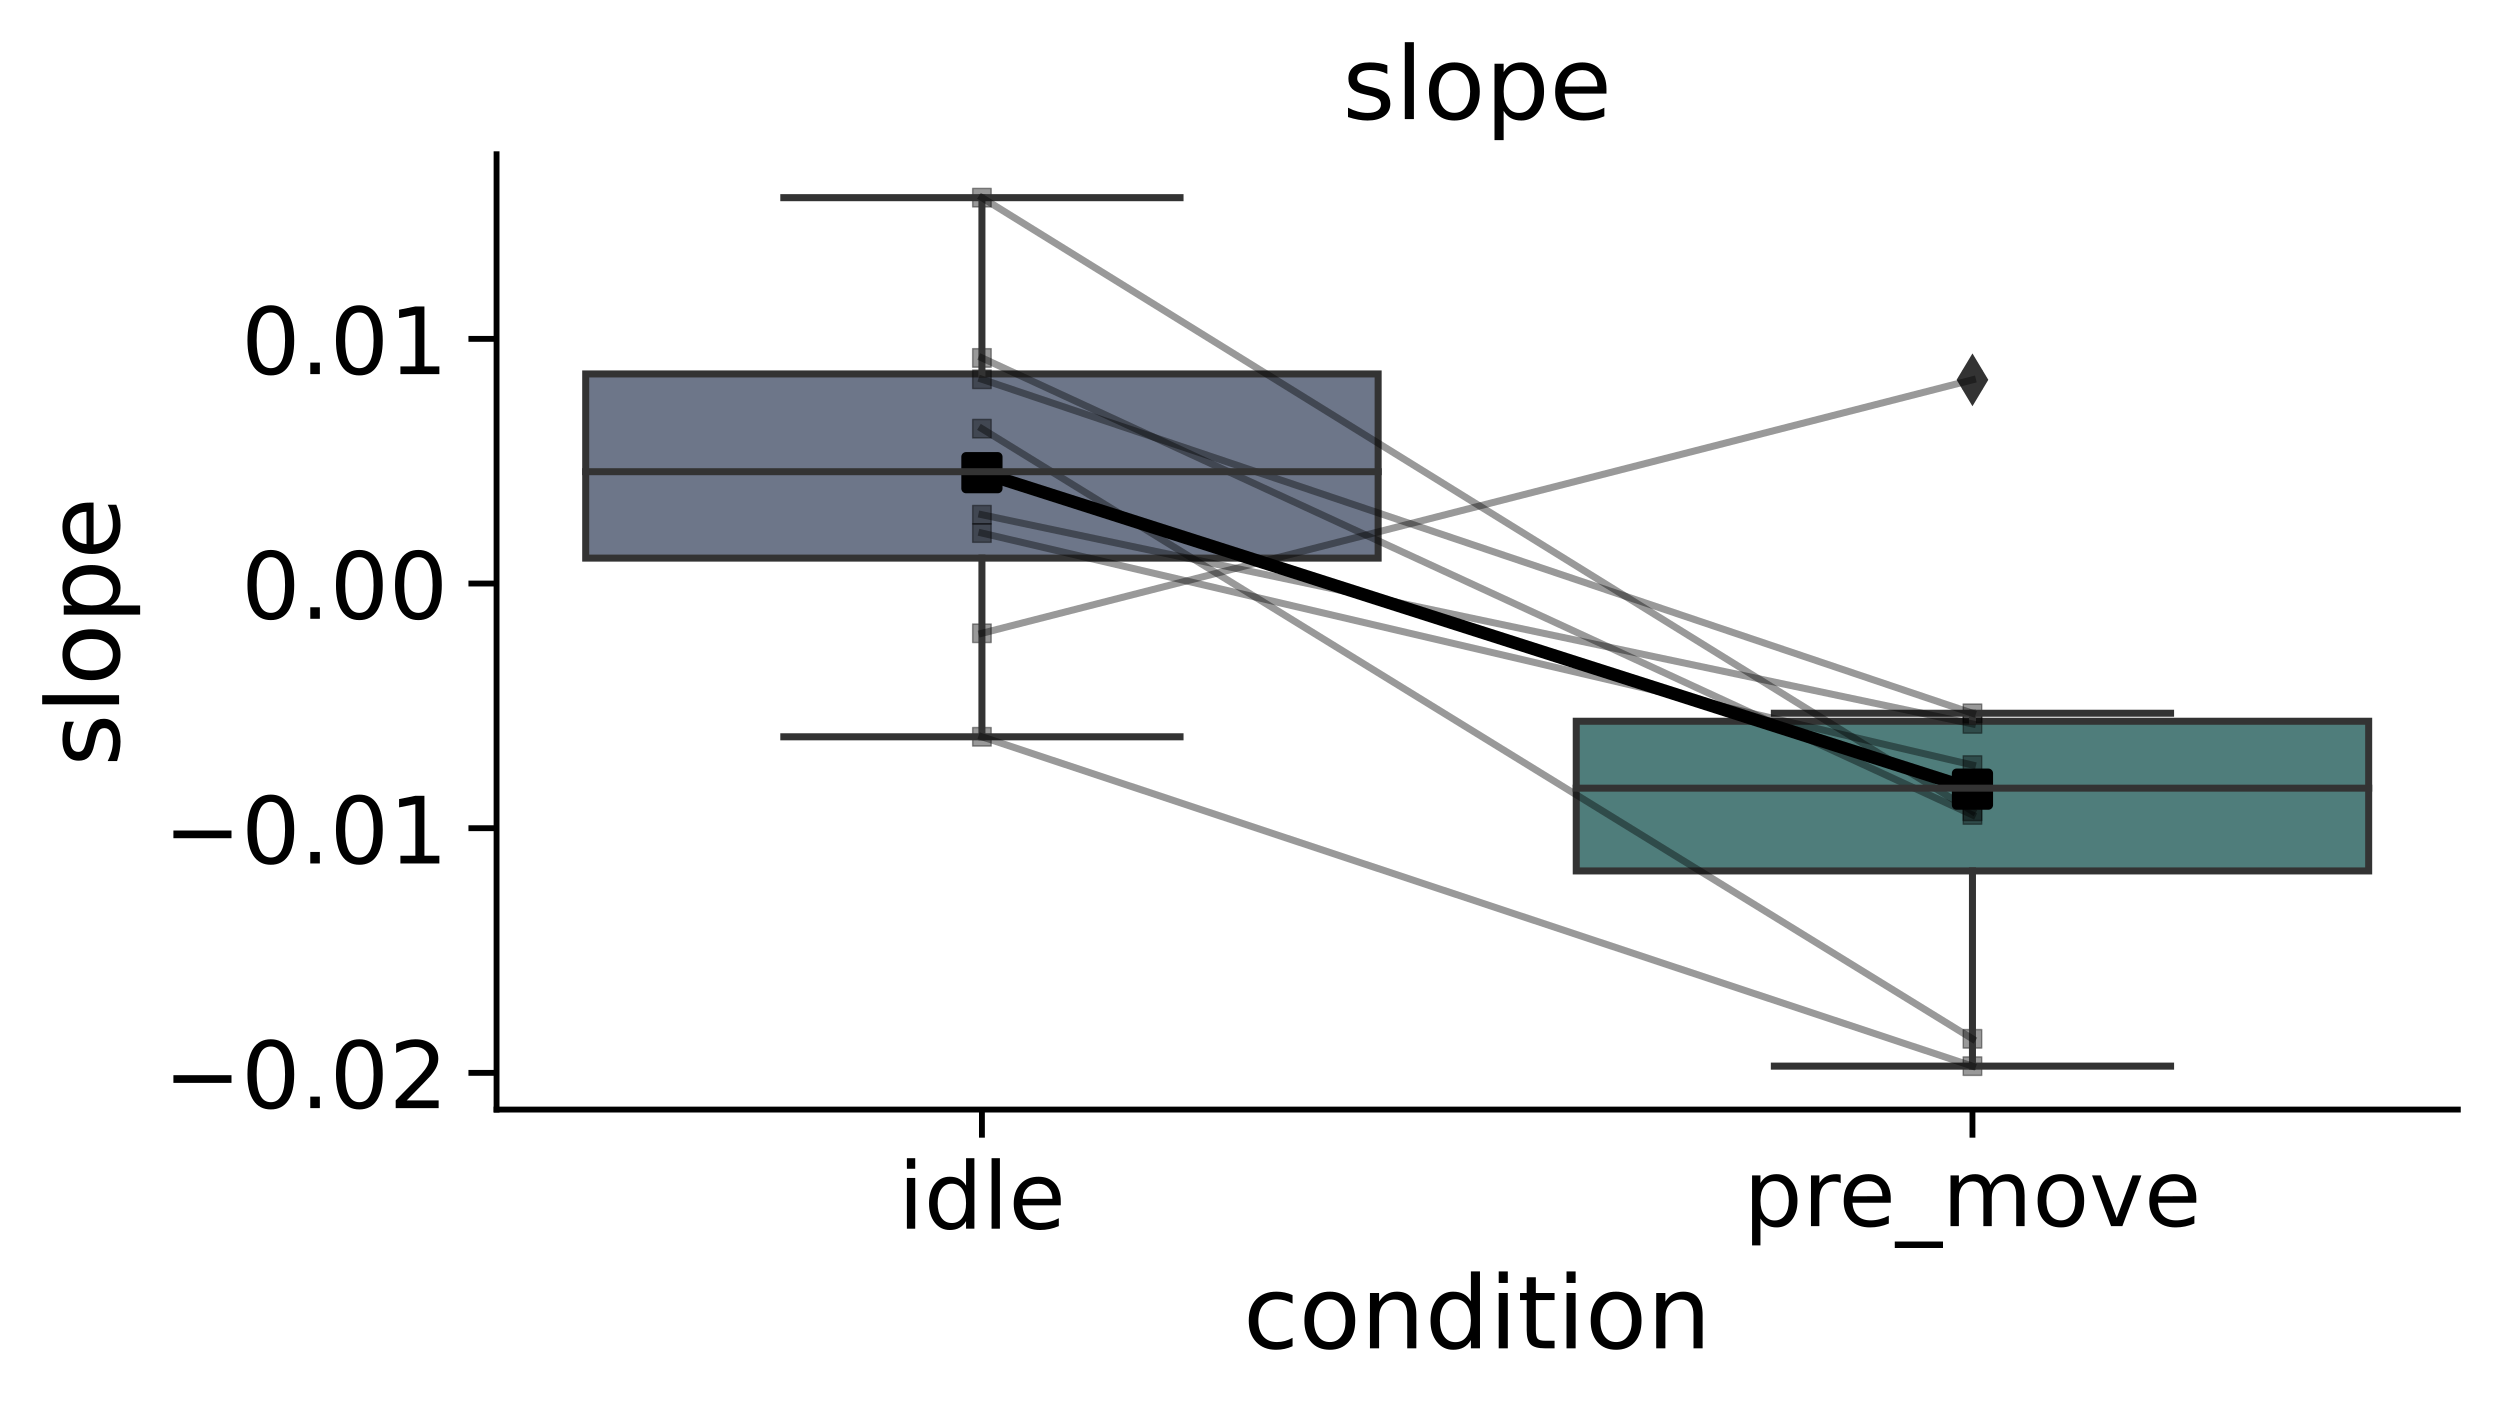
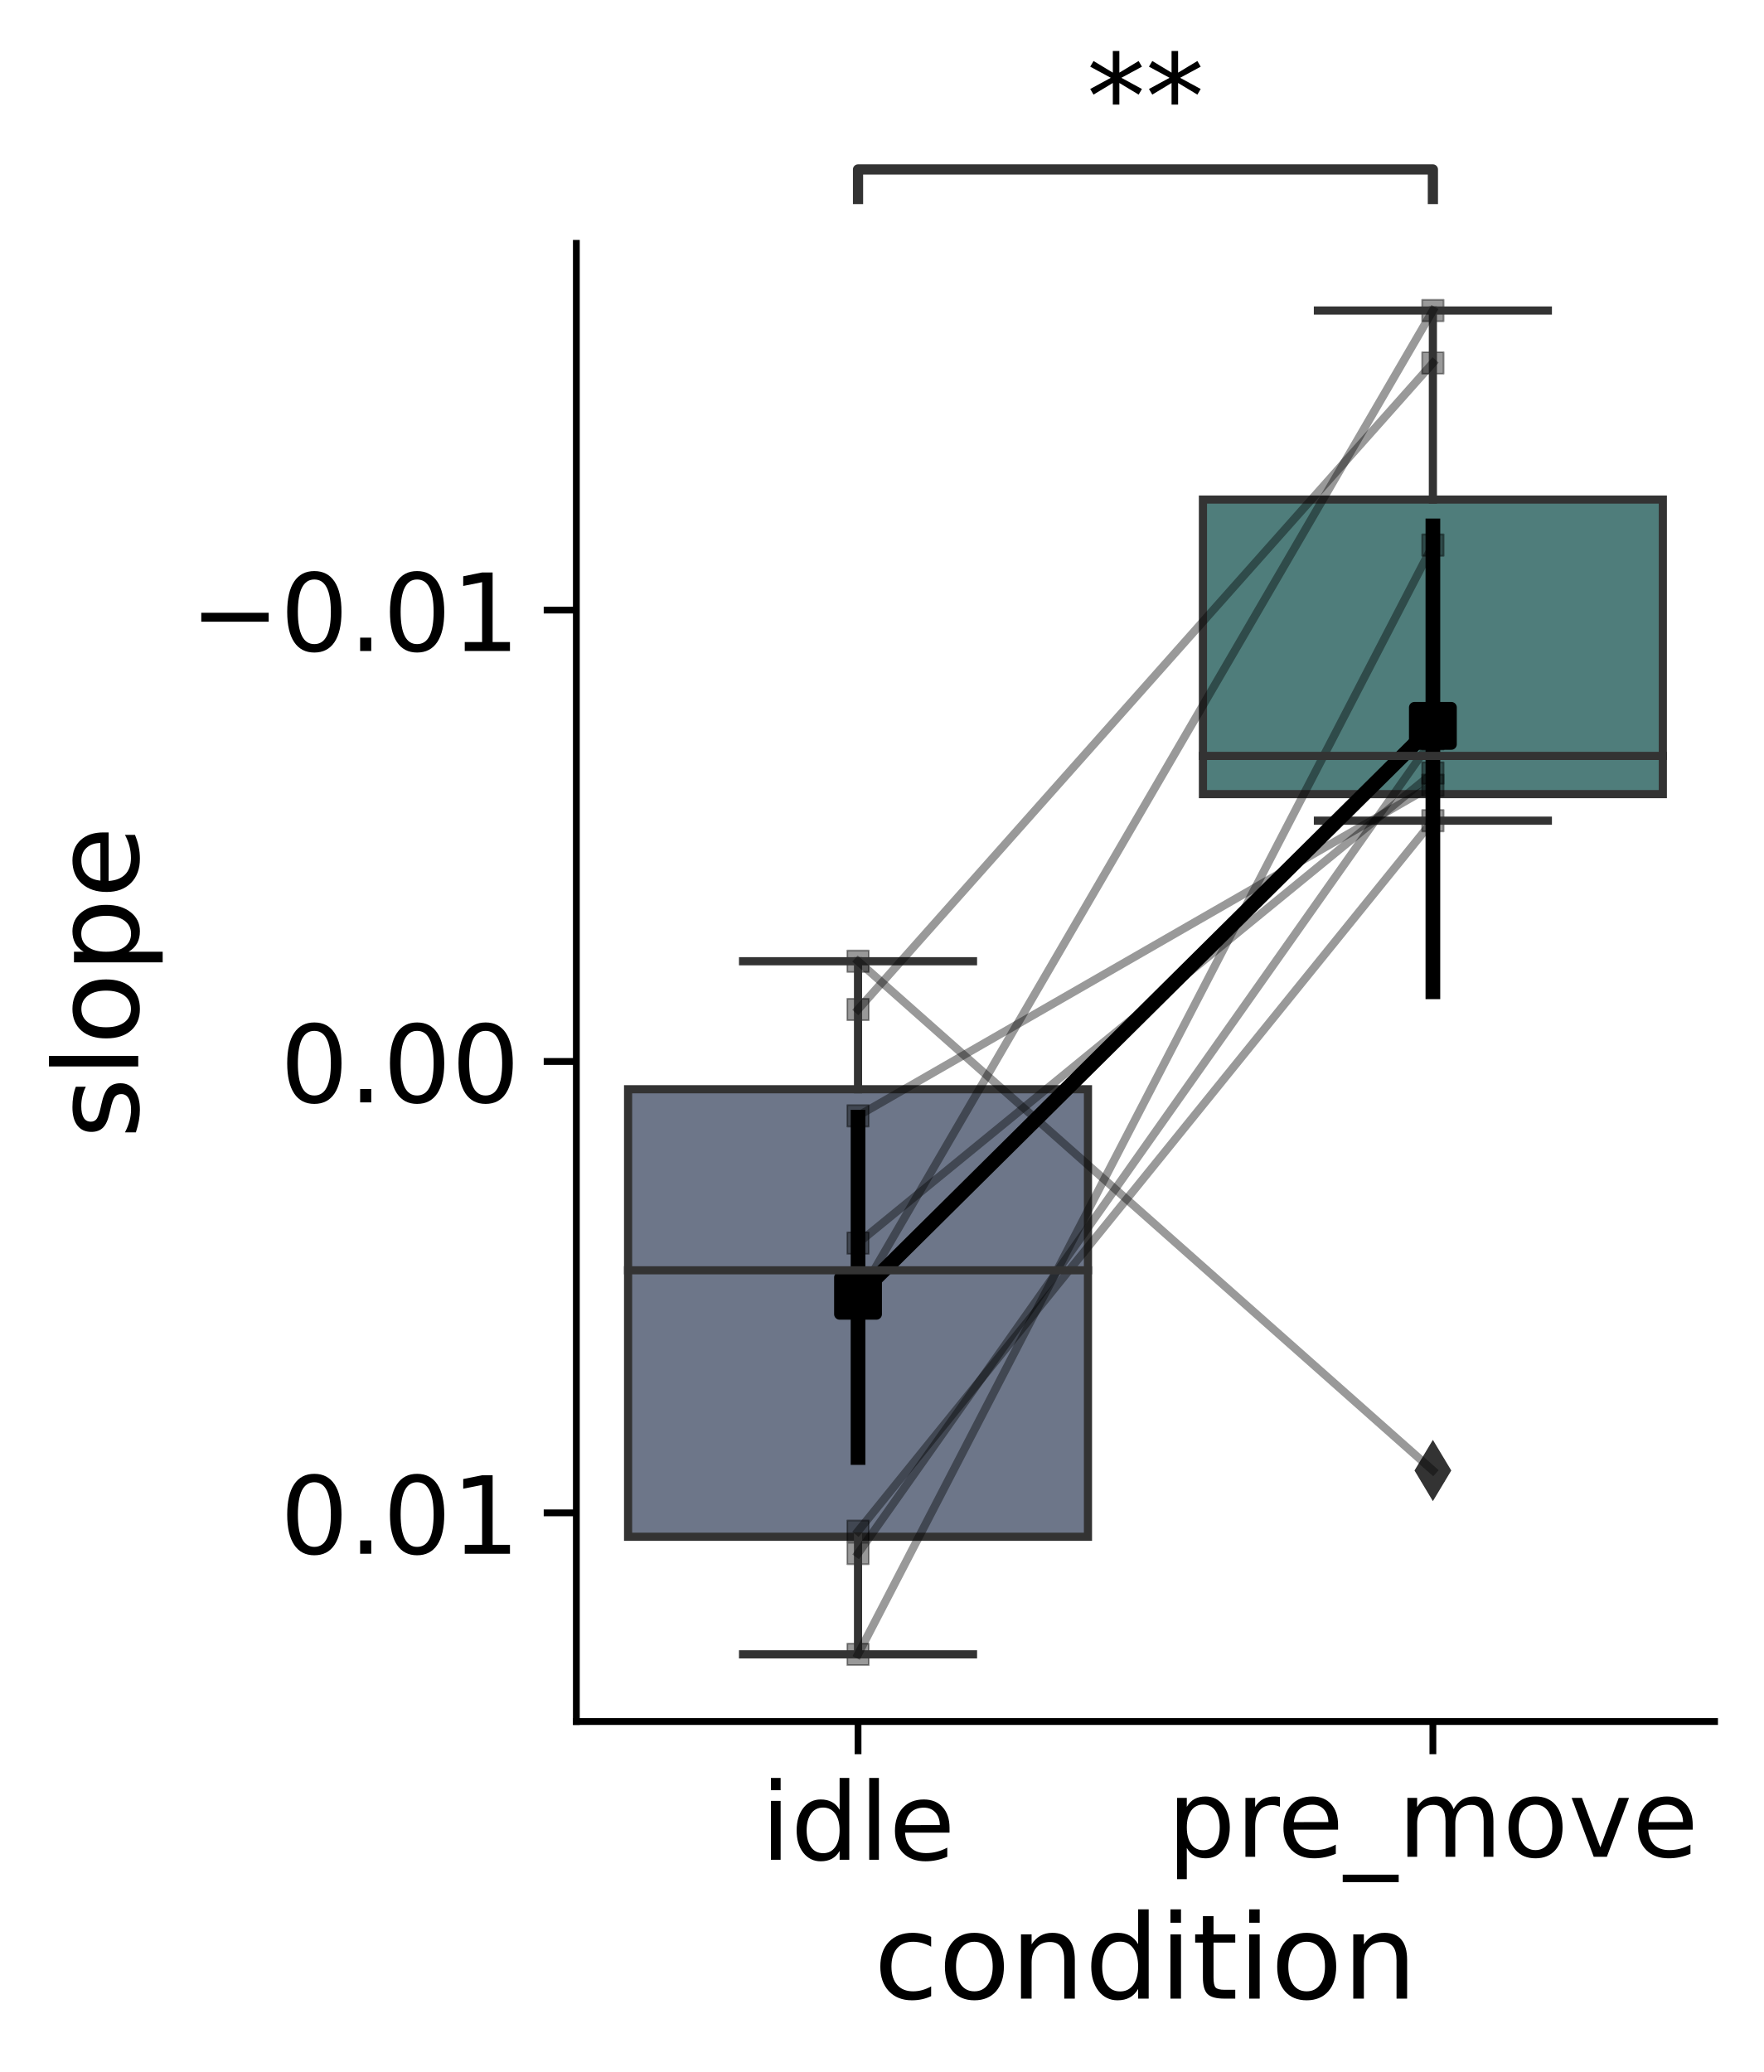
- <svg xmlns="http://www.w3.org/2000/svg" xmlns:xlink="http://www.w3.org/1999/xlink" width="426.766pt" height="240.964pt" viewBox="0 0 426.766 240.964" version="1.1">
+ <svg xmlns="http://www.w3.org/2000/svg" xmlns:xlink="http://www.w3.org/1999/xlink" width="259.366pt" height="304.79pt" viewBox="0 0 259.366 304.79" version="1.1">
  <defs>
    <style type="text/css">*{stroke-linejoin: round; stroke-linecap: butt}</style>
  </defs>
  <g id="figure_1">
    <g id="patch_1">
-       <path d="M -0 240.964  L 426.766 240.964  L 426.766 0  L -0 0  L -0 240.964  z " style="fill: none" />
+       <path d="M 0 304.79  L 259.366 304.79  L 259.366 0  L 0 0  L 0 304.79  z " style="fill: none" />
    </g>
    <g id="axes_1">
      <g id="patch_2">
-         <path d="M 84.766 189.41  L 419.566 189.41  L 419.566 26.33  L 84.766 26.33  L 84.766 189.41  z " style="fill: none" />
+         <path d="M 84.766 253.236  L 252.166 253.236  L 252.166 35.796  L 84.766 35.796  L 84.766 253.236  z " style="fill: none" />
      </g>
      <g id="patch_3">
-         <path d="M 99.984 95.273  L 235.257 95.273  L 235.257 63.835  L 99.984 63.835  L 99.984 95.273  z " clip-path="url(#p39ee78aae9)" style="fill: #5d687d; fill-opacity: 0.9; stroke: #333333; stroke-width: 1.2; stroke-linejoin: miter" />
+         <path d="M 92.375 160.229  L 160.011 160.229  L 160.011 226.057  L 92.375 226.057  L 92.375 160.229  z " clip-path="url(#pcffdb30ee8)" style="fill: #5d687d; fill-opacity: 0.9; stroke: #333333; stroke-width: 1.2; stroke-linejoin: miter" />
      </g>
      <g id="patch_4">
-         <path d="M 269.075 148.674  L 404.348 148.674  L 404.348 123.122  L 269.075 123.122  L 269.075 148.674  z " clip-path="url(#p39ee78aae9)" style="fill: #3c6f6d; fill-opacity: 0.9; stroke: #333333; stroke-width: 1.2; stroke-linejoin: miter" />
+         <path d="M 176.921 73.486  L 244.557 73.486  L 244.557 116.816  L 176.921 116.816  L 176.921 73.486  z " clip-path="url(#pcffdb30ee8)" style="fill: #3c6f6d; fill-opacity: 0.9; stroke: #333333; stroke-width: 1.2; stroke-linejoin: miter" />
      </g>
      <g id="PathCollection_1">
-         <path d="M 164.913 83.396  L 170.328 83.396  L 170.328 77.982  L 164.913 77.982  z " clip-path="url(#p39ee78aae9)" style="stroke: #000000; stroke-width: 1.62" />
-         <path d="M 334.004 137.422  L 339.419 137.422  L 339.419 132.007  L 334.004 132.007  z " clip-path="url(#p39ee78aae9)" style="stroke: #000000; stroke-width: 1.62" />
-       </g>
+         <path d="M 123.486 193.314  L 128.9 193.314  L 128.9 187.9  L 123.486 187.9  z " clip-path="url(#pcffdb30ee8)" style="stroke: #000000; stroke-width: 1.62" />
+         <path d="M 208.032 109.481  L 213.446 109.481  L 213.446 104.066  L 208.032 104.066  z " clip-path="url(#pcffdb30ee8)" style="stroke: #000000; stroke-width: 1.62" />
+       </g>
+       <g id="PolyCollection_1" />
+       <g id="PolyCollection_2" />
+       <g id="PolyCollection_3" />
+       <g id="PolyCollection_4" />
+       <g id="PolyCollection_5" />
+       <g id="PolyCollection_6" />
+       <g id="PolyCollection_7" />
+       <g id="PolyCollection_8" />
      <g id="PathCollection_2">
        <defs>
-           <path id="mfa90e82b73" d="M -1.581 1.581  L 1.581 1.581  L 1.581 -1.581  L -1.581 -1.581  z " style="stroke: #000000; stroke-opacity: 0.4; stroke-width: 0.253" />
+           <path id="m7984515656" d="M -1.581 1.581  L 1.581 1.581  L 1.581 -1.581  L -1.581 -1.581  z " style="stroke: #000000; stroke-opacity: 0.4; stroke-width: 0.253" />
        </defs>
-         <g clip-path="url(#p39ee78aae9)">
-           <use xlink:href="#mfa90e82b73" x="167.621" y="64.747" style="fill-opacity: 0.4; stroke: #000000; stroke-opacity: 0.4; stroke-width: 0.253" />
-           <use xlink:href="#mfa90e82b73" x="336.711" y="121.756" style="fill-opacity: 0.4; stroke: #000000; stroke-opacity: 0.4; stroke-width: 0.253" />
-           <use xlink:href="#mfa90e82b73" x="167.621" y="108.103" style="fill-opacity: 0.4; stroke: #000000; stroke-opacity: 0.4; stroke-width: 0.253" />
-           <use xlink:href="#mfa90e82b73" x="336.711" y="64.838" style="fill-opacity: 0.4; stroke: #000000; stroke-opacity: 0.4; stroke-width: 0.253" />
-           <use xlink:href="#mfa90e82b73" x="167.621" y="87.864" style="fill-opacity: 0.4; stroke: #000000; stroke-opacity: 0.4; stroke-width: 0.253" />
-           <use xlink:href="#mfa90e82b73" x="336.711" y="123.577" style="fill-opacity: 0.4; stroke: #000000; stroke-opacity: 0.4; stroke-width: 0.253" />
-           <use xlink:href="#mfa90e82b73" x="167.621" y="125.778" style="fill-opacity: 0.4; stroke: #000000; stroke-opacity: 0.4; stroke-width: 0.253" />
-           <use xlink:href="#mfa90e82b73" x="336.711" y="181.997" style="fill-opacity: 0.4; stroke: #000000; stroke-opacity: 0.4; stroke-width: 0.253" />
-           <use xlink:href="#mfa90e82b73" x="167.621" y="73.181" style="fill-opacity: 0.4; stroke: #000000; stroke-opacity: 0.4; stroke-width: 0.253" />
-           <use xlink:href="#mfa90e82b73" x="336.711" y="177.336" style="fill-opacity: 0.4; stroke: #000000; stroke-opacity: 0.4; stroke-width: 0.253" />
-           <use xlink:href="#mfa90e82b73" x="167.621" y="33.743" style="fill-opacity: 0.4; stroke: #000000; stroke-opacity: 0.4; stroke-width: 0.253" />
-           <use xlink:href="#mfa90e82b73" x="336.711" y="138.496" style="fill-opacity: 0.4; stroke: #000000; stroke-opacity: 0.4; stroke-width: 0.253" />
-           <use xlink:href="#mfa90e82b73" x="167.621" y="90.996" style="fill-opacity: 0.4; stroke: #000000; stroke-opacity: 0.4; stroke-width: 0.253" />
-           <use xlink:href="#mfa90e82b73" x="336.711" y="130.597" style="fill-opacity: 0.4; stroke: #000000; stroke-opacity: 0.4; stroke-width: 0.253" />
-           <use xlink:href="#mfa90e82b73" x="167.621" y="61.101" style="fill-opacity: 0.4; stroke: #000000; stroke-opacity: 0.4; stroke-width: 0.253" />
-           <use xlink:href="#mfa90e82b73" x="336.711" y="139.12" style="fill-opacity: 0.4; stroke: #000000; stroke-opacity: 0.4; stroke-width: 0.253" />
+         <g clip-path="url(#pcffdb30ee8)">
+           <use xlink:href="#m7984515656" x="126.193" y="225.237" style="fill-opacity: 0.4; stroke: #000000; stroke-opacity: 0.4; stroke-width: 0.253" />
+           <use xlink:href="#m7984515656" x="210.739" y="120.721" style="fill-opacity: 0.4; stroke: #000000; stroke-opacity: 0.4; stroke-width: 0.253" />
+           <use xlink:href="#m7984515656" x="126.193" y="141.397" style="fill-opacity: 0.4; stroke: #000000; stroke-opacity: 0.4; stroke-width: 0.253" />
+           <use xlink:href="#m7984515656" x="210.739" y="216.311" style="fill-opacity: 0.4; stroke: #000000; stroke-opacity: 0.4; stroke-width: 0.253" />
+           <use xlink:href="#m7984515656" x="126.193" y="182.861" style="fill-opacity: 0.4; stroke: #000000; stroke-opacity: 0.4; stroke-width: 0.253" />
+           <use xlink:href="#m7984515656" x="210.739" y="113.714" style="fill-opacity: 0.4; stroke: #000000; stroke-opacity: 0.4; stroke-width: 0.253" />
+           <use xlink:href="#m7984515656" x="126.193" y="148.495" style="fill-opacity: 0.4; stroke: #000000; stroke-opacity: 0.4; stroke-width: 0.253" />
+           <use xlink:href="#m7984515656" x="210.739" y="53.392" style="fill-opacity: 0.4; stroke: #000000; stroke-opacity: 0.4; stroke-width: 0.253" />
+           <use xlink:href="#m7984515656" x="126.193" y="190.859" style="fill-opacity: 0.4; stroke: #000000; stroke-opacity: 0.4; stroke-width: 0.253" />
+           <use xlink:href="#m7984515656" x="210.739" y="45.679" style="fill-opacity: 0.4; stroke: #000000; stroke-opacity: 0.4; stroke-width: 0.253" />
+           <use xlink:href="#m7984515656" x="126.193" y="243.352" style="fill-opacity: 0.4; stroke: #000000; stroke-opacity: 0.4; stroke-width: 0.253" />
+           <use xlink:href="#m7984515656" x="210.739" y="80.184" style="fill-opacity: 0.4; stroke: #000000; stroke-opacity: 0.4; stroke-width: 0.253" />
+           <use xlink:href="#m7984515656" x="126.193" y="164.14" style="fill-opacity: 0.4; stroke: #000000; stroke-opacity: 0.4; stroke-width: 0.253" />
+           <use xlink:href="#m7984515656" x="210.739" y="115.514" style="fill-opacity: 0.4; stroke: #000000; stroke-opacity: 0.4; stroke-width: 0.253" />
+           <use xlink:href="#m7984515656" x="126.193" y="228.518" style="fill-opacity: 0.4; stroke: #000000; stroke-opacity: 0.4; stroke-width: 0.253" />
+           <use xlink:href="#m7984515656" x="210.739" y="108.672" style="fill-opacity: 0.4; stroke: #000000; stroke-opacity: 0.4; stroke-width: 0.253" />
        </g>
      </g>
      <g id="matplotlib.axis_1">
        <g id="xtick_1">
          <g id="line2d_1">
            <defs>
-               <path id="mbb47958755" d="M 0 0  L 0 4.8  " style="stroke: #000000" />
-             </defs>
-             <g>
-               <use xlink:href="#mbb47958755" x="167.621" y="189.41" style="stroke: #000000" />
+               <path id="maf2f931a0f" d="M 0 0  L 0 4.8  " style="stroke: #000000" />
+             </defs>
+             <g>
+               <use xlink:href="#maf2f931a0f" x="126.193" y="253.236" style="stroke: #000000" />
            </g>
          </g>
          <g id="text_1">
-             <g transform="translate(153.3187 209.746)scale(0.1584 -0.1584)">
+             <g transform="translate(111.8915 273.5717) scale(0.1584 -0.1584)">
              <defs>
                <path id="DejaVuSans-69" d="M 603 3500  L 1178 3500  L 1178 0  L 603 0  L 603 3500  z M 603 4863  L 1178 4863  L 1178 4134  L 603 4134  L 603 4863  z " transform="scale(0.015625)" />
                <path id="DejaVuSans-64" d="M 2906 2969  L 2906 4863  L 3481 4863  L 3481 0  L 2906 0  L 2906 525  Q 2725 213 2448 61  Q 2172 -91 1784 -91  Q 1150 -91 751 415  Q 353 922 353 1747  Q 353 2572 751 3078  Q 1150 3584 1784 3584  Q 2172 3584 2448 3432  Q 2725 3281 2906 2969  z M 947 1747  Q 947 1113 1208 752  Q 1469 391 1925 391  Q 2381 391 2643 752  Q 2906 1113 2906 1747  Q 2906 2381 2643 2742  Q 2381 3103 1925 3103  Q 1469 3103 1208 2742  Q 947 2381 947 1747  z " transform="scale(0.015625)" />
                <path id="DejaVuSans-6c" d="M 603 4863  L 1178 4863  L 1178 0  L 603 0  L 603 4863  z " transform="scale(0.015625)" />
                <path id="DejaVuSans-65" d="M 3597 1894  L 3597 1613  L 953 1613  Q 991 1019 1311 708  Q 1631 397 2203 397  Q 2534 397 2845 478  Q 3156 559 3463 722  L 3463 178  Q 3153 47 2828 -22  Q 2503 -91 2169 -91  Q 1331 -91 842 396  Q 353 884 353 1716  Q 353 2575 817 3079  Q 1281 3584 2069 3584  Q 2775 3584 3186 3129  Q 3597 2675 3597 1894  z M 3022 2063  Q 3016 2534 2758 2815  Q 2500 3097 2075 3097  Q 1594 3097 1305 2825  Q 1016 2553 972 2059  L 3022 2063  z " transform="scale(0.015625)" />
              </defs>
              <use xlink:href="#DejaVuSans-69" />
              <use xlink:href="#DejaVuSans-64" x="27.783" />
              <use xlink:href="#DejaVuSans-6c" x="91.26" />
              <use xlink:href="#DejaVuSans-65" x="119.043" />
            </g>
          </g>
        </g>
        <g id="xtick_2">
          <g id="line2d_2">
            <g>
-               <use xlink:href="#mbb47958755" x="336.711" y="189.41" style="stroke: #000000" />
+               <use xlink:href="#maf2f931a0f" x="210.739" y="253.236" style="stroke: #000000" />
            </g>
          </g>
          <g id="text_2">
-             <g transform="translate(297.651 209.3055)scale(0.1584 -0.1584)">
+             <g transform="translate(171.6783 273.1312) scale(0.1584 -0.1584)">
              <defs>
                <path id="DejaVuSans-70" d="M 1159 525  L 1159 -1331  L 581 -1331  L 581 3500  L 1159 3500  L 1159 2969  Q 1341 3281 1617 3432  Q 1894 3584 2278 3584  Q 2916 3584 3314 3078  Q 3713 2572 3713 1747  Q 3713 922 3314 415  Q 2916 -91 2278 -91  Q 1894 -91 1617 61  Q 1341 213 1159 525  z M 3116 1747  Q 3116 2381 2855 2742  Q 2594 3103 2138 3103  Q 1681 3103 1420 2742  Q 1159 2381 1159 1747  Q 1159 1113 1420 752  Q 1681 391 2138 391  Q 2594 391 2855 752  Q 3116 1113 3116 1747  z " transform="scale(0.015625)" />
                <path id="DejaVuSans-72" d="M 2631 2963  Q 2534 3019 2420 3045  Q 2306 3072 2169 3072  Q 1681 3072 1420 2755  Q 1159 2438 1159 1844  L 1159 0  L 581 0  L 581 3500  L 1159 3500  L 1159 2956  Q 1341 3275 1631 3429  Q 1922 3584 2338 3584  Q 2397 3584 2469 3576  Q 2541 3569 2628 3553  L 2631 2963  z " transform="scale(0.015625)" />
                <path id="DejaVuSans-5f" d="M 3263 -1063  L 3263 -1509  L -63 -1509  L -63 -1063  L 3263 -1063  z " transform="scale(0.015625)" />
                <path id="DejaVuSans-6d" d="M 3328 2828  Q 3544 3216 3844 3400  Q 4144 3584 4550 3584  Q 5097 3584 5394 3201  Q 5691 2819 5691 2113  L 5691 0  L 5113 0  L 5113 2094  Q 5113 2597 4934 2840  Q 4756 3084 4391 3084  Q 3944 3084 3684 2787  Q 3425 2491 3425 1978  L 3425 0  L 2847 0  L 2847 2094  Q 2847 2600 2669 2842  Q 2491 3084 2119 3084  Q 1678 3084 1418 2786  Q 1159 2488 1159 1978  L 1159 0  L 581 0  L 581 3500  L 1159 3500  L 1159 2956  Q 1356 3278 1631 3431  Q 1906 3584 2284 3584  Q 2666 3584 2933 3390  Q 3200 3197 3328 2828  z " transform="scale(0.015625)" />
                <path id="DejaVuSans-6f" d="M 1959 3097  Q 1497 3097 1228 2736  Q 959 2375 959 1747  Q 959 1119 1226 758  Q 1494 397 1959 397  Q 2419 397 2687 759  Q 2956 1122 2956 1747  Q 2956 2369 2687 2733  Q 2419 3097 1959 3097  z M 1959 3584  Q 2709 3584 3137 3096  Q 3566 2609 3566 1747  Q 3566 888 3137 398  Q 2709 -91 1959 -91  Q 1206 -91 779 398  Q 353 888 353 1747  Q 353 2609 779 3096  Q 1206 3584 1959 3584  z " transform="scale(0.015625)" />
                <path id="DejaVuSans-76" d="M 191 3500  L 800 3500  L 1894 563  L 2988 3500  L 3597 3500  L 2284 0  L 1503 0  L 191 3500  z " transform="scale(0.015625)" />
              </defs>
              <use xlink:href="#DejaVuSans-70" />
              <use xlink:href="#DejaVuSans-72" x="63.477" />
              <use xlink:href="#DejaVuSans-65" x="102.34" />
              <use xlink:href="#DejaVuSans-5f" x="163.863" />
              <use xlink:href="#DejaVuSans-6d" x="213.863" />
              <use xlink:href="#DejaVuSans-6f" x="311.275" />
              <use xlink:href="#DejaVuSans-76" x="372.457" />
              <use xlink:href="#DejaVuSans-65" x="431.637" />
            </g>
          </g>
        </g>
        <g id="text_3">
-           <g transform="translate(212.2181 230.1704)scale(0.1728 -0.1728)">
+           <g transform="translate(128.5181 293.9961) scale(0.1728 -0.1728)">
            <defs>
              <path id="DejaVuSans-63" d="M 3122 3366  L 3122 2828  Q 2878 2963 2633 3030  Q 2388 3097 2138 3097  Q 1578 3097 1268 2742  Q 959 2388 959 1747  Q 959 1106 1268 751  Q 1578 397 2138 397  Q 2388 397 2633 464  Q 2878 531 3122 666  L 3122 134  Q 2881 22 2623 -34  Q 2366 -91 2075 -91  Q 1284 -91 818 406  Q 353 903 353 1747  Q 353 2603 823 3093  Q 1294 3584 2113 3584  Q 2378 3584 2631 3529  Q 2884 3475 3122 3366  z " transform="scale(0.015625)" />
              <path id="DejaVuSans-6e" d="M 3513 2113  L 3513 0  L 2938 0  L 2938 2094  Q 2938 2591 2744 2837  Q 2550 3084 2163 3084  Q 1697 3084 1428 2787  Q 1159 2491 1159 1978  L 1159 0  L 581 0  L 581 3500  L 1159 3500  L 1159 2956  Q 1366 3272 1645 3428  Q 1925 3584 2291 3584  Q 2894 3584 3203 3211  Q 3513 2838 3513 2113  z " transform="scale(0.015625)" />
              <path id="DejaVuSans-74" d="M 1172 4494  L 1172 3500  L 2356 3500  L 2356 3053  L 1172 3053  L 1172 1153  Q 1172 725 1289 603  Q 1406 481 1766 481  L 2356 481  L 2356 0  L 1766 0  Q 1100 0 847 248  Q 594 497 594 1153  L 594 3053  L 172 3053  L 172 3500  L 594 3500  L 594 4494  L 1172 4494  z " transform="scale(0.015625)" />
            </defs>
            <use xlink:href="#DejaVuSans-63" />
            <use xlink:href="#DejaVuSans-6f" x="54.98" />
            <use xlink:href="#DejaVuSans-6e" x="116.162" />
            <use xlink:href="#DejaVuSans-64" x="179.541" />
            <use xlink:href="#DejaVuSans-69" x="243.018" />
            <use xlink:href="#DejaVuSans-74" x="270.801" />
            <use xlink:href="#DejaVuSans-69" x="310.01" />
            <use xlink:href="#DejaVuSans-6f" x="337.793" />
            <use xlink:href="#DejaVuSans-6e" x="398.975" />
          </g>
        </g>
      </g>
      <g id="matplotlib.axis_2">
        <g id="ytick_1">
          <g id="line2d_3">
            <defs>
-               <path id="m79cac43042" d="M 0 0  L -4.8 0  " style="stroke: #000000" />
-             </defs>
-             <g>
-               <use xlink:href="#m79cac43042" x="84.766" y="183.147" style="stroke: #000000" />
+               <path id="m30aae2b7bb" d="M 0 0  L -4.8 0  " style="stroke: #000000" />
+             </defs>
+             <g>
+               <use xlink:href="#m30aae2b7bb" x="84.766" y="89.745" style="stroke: #000000" />
            </g>
          </g>
          <g id="text_4">
-             <g transform="translate(27.9238 189.1646)scale(0.1584 -0.1584)">
+             <g transform="translate(27.9238 95.76247) scale(0.1584 -0.1584)">
              <defs>
                <path id="DejaVuSans-2212" d="M 678 2272  L 4684 2272  L 4684 1741  L 678 1741  L 678 2272  z " transform="scale(0.015625)" />
                <path id="DejaVuSans-30" d="M 2034 4250  Q 1547 4250 1301 3770  Q 1056 3291 1056 2328  Q 1056 1369 1301 889  Q 1547 409 2034 409  Q 2525 409 2770 889  Q 3016 1369 3016 2328  Q 3016 3291 2770 3770  Q 2525 4250 2034 4250  z M 2034 4750  Q 2819 4750 3233 4129  Q 3647 3509 3647 2328  Q 3647 1150 3233 529  Q 2819 -91 2034 -91  Q 1250 -91 836 529  Q 422 1150 422 2328  Q 422 3509 836 4129  Q 1250 4750 2034 4750  z " transform="scale(0.015625)" />
                <path id="DejaVuSans-2e" d="M 684 794  L 1344 794  L 1344 0  L 684 0  L 684 794  z " transform="scale(0.015625)" />
-                 <path id="DejaVuSans-32" d="M 1228 531  L 3431 531  L 3431 0  L 469 0  L 469 531  Q 828 903 1448 1529  Q 2069 2156 2228 2338  Q 2531 2678 2651 2914  Q 2772 3150 2772 3378  Q 2772 3750 2511 3984  Q 2250 4219 1831 4219  Q 1534 4219 1204 4116  Q 875 4013 500 3803  L 500 4441  Q 881 4594 1212 4672  Q 1544 4750 1819 4750  Q 2544 4750 2975 4387  Q 3406 4025 3406 3419  Q 3406 3131 3298 2873  Q 3191 2616 2906 2266  Q 2828 2175 2409 1742  Q 1991 1309 1228 531  z " transform="scale(0.015625)" />
-               </defs>
-               <use xlink:href="#DejaVuSans-2212" />
-               <use xlink:href="#DejaVuSans-30" x="83.789" />
-               <use xlink:href="#DejaVuSans-2e" x="147.412" />
-               <use xlink:href="#DejaVuSans-30" x="179.199" />
-               <use xlink:href="#DejaVuSans-32" x="242.822" />
-             </g>
-           </g>
-         </g>
-         <g id="ytick_2">
-           <g id="line2d_4">
-             <g>
-               <use xlink:href="#m79cac43042" x="84.766" y="141.38" style="stroke: #000000" />
-             </g>
-           </g>
-           <g id="text_5">
-             <g transform="translate(27.9238 147.3978)scale(0.1584 -0.1584)">
-               <defs>
                <path id="DejaVuSans-31" d="M 794 531  L 1825 531  L 1825 4091  L 703 3866  L 703 4441  L 1819 4666  L 2450 4666  L 2450 531  L 3481 531  L 3481 0  L 794 0  L 794 531  z " transform="scale(0.015625)" />
              </defs>
              <use xlink:href="#DejaVuSans-2212" />
              <use xlink:href="#DejaVuSans-30" x="83.789" />
              <use xlink:href="#DejaVuSans-2e" x="147.412" />
              <use xlink:href="#DejaVuSans-30" x="179.199" />
              <use xlink:href="#DejaVuSans-31" x="242.822" />
            </g>
          </g>
        </g>
-         <g id="ytick_3">
-           <g id="line2d_5">
-             <g>
-               <use xlink:href="#m79cac43042" x="84.766" y="99.613" style="stroke: #000000" />
-             </g>
-           </g>
-           <g id="text_6">
-             <g transform="translate(41.19723 105.6311)scale(0.1584 -0.1584)">
+         <g id="ytick_2">
+           <g id="line2d_4">
+             <g>
+               <use xlink:href="#m30aae2b7bb" x="84.766" y="156.142" style="stroke: #000000" />
+             </g>
+           </g>
+           <g id="text_5">
+             <g transform="translate(41.19723 162.1597) scale(0.1584 -0.1584)">
              <use xlink:href="#DejaVuSans-30" />
              <use xlink:href="#DejaVuSans-2e" x="63.623" />
              <use xlink:href="#DejaVuSans-30" x="95.41" />
              <use xlink:href="#DejaVuSans-30" x="159.033" />
            </g>
          </g>
        </g>
-         <g id="ytick_4">
-           <g id="line2d_6">
-             <g>
-               <use xlink:href="#m79cac43042" x="84.766" y="57.846" style="stroke: #000000" />
-             </g>
-           </g>
-           <g id="text_7">
-             <g transform="translate(41.19723 63.86434)scale(0.1584 -0.1584)">
+         <g id="ytick_3">
+           <g id="line2d_5">
+             <g>
+               <use xlink:href="#m30aae2b7bb" x="84.766" y="222.539" style="stroke: #000000" />
+             </g>
+           </g>
+           <g id="text_6">
+             <g transform="translate(41.19723 228.557) scale(0.1584 -0.1584)">
              <use xlink:href="#DejaVuSans-30" />
              <use xlink:href="#DejaVuSans-2e" x="63.623" />
              <use xlink:href="#DejaVuSans-30" x="95.41" />
              <use xlink:href="#DejaVuSans-31" x="159.033" />
            </g>
          </g>
        </g>
-         <g id="text_8">
-           <g transform="translate(20.3301 130.8593)rotate(-90)scale(0.1728 -0.1728)">
+         <g id="text_7">
+           <g transform="translate(20.3301 167.505) rotate(-90) scale(0.1728 -0.1728)">
            <defs>
              <path id="DejaVuSans-73" d="M 2834 3397  L 2834 2853  Q 2591 2978 2328 3040  Q 2066 3103 1784 3103  Q 1356 3103 1142 2972  Q 928 2841 928 2578  Q 928 2378 1081 2264  Q 1234 2150 1697 2047  L 1894 2003  Q 2506 1872 2764 1633  Q 3022 1394 3022 966  Q 3022 478 2636 193  Q 2250 -91 1575 -91  Q 1294 -91 989 -36  Q 684 19 347 128  L 347 722  Q 666 556 975 473  Q 1284 391 1588 391  Q 1994 391 2212 530  Q 2431 669 2431 922  Q 2431 1156 2273 1281  Q 2116 1406 1581 1522  L 1381 1569  Q 847 1681 609 1914  Q 372 2147 372 2553  Q 372 3047 722 3315  Q 1072 3584 1716 3584  Q 2034 3584 2315 3537  Q 2597 3491 2834 3397  z " transform="scale(0.015625)" />
            </defs>
            <use xlink:href="#DejaVuSans-73" />
            <use xlink:href="#DejaVuSans-6c" x="52.1" />
            <use xlink:href="#DejaVuSans-6f" x="79.883" />
            <use xlink:href="#DejaVuSans-70" x="141.064" />
            <use xlink:href="#DejaVuSans-65" x="204.541" />
          </g>
        </g>
      </g>
+       <g id="line2d_6">
+         <path d="M 126.193 160.229  L 126.193 141.397  " clip-path="url(#pcffdb30ee8)" style="fill: none; stroke: #333333; stroke-width: 1.2; stroke-linecap: square" />
+       </g>
      <g id="line2d_7">
-         <path d="M 167.621 95.273  L 167.621 125.778  " clip-path="url(#p39ee78aae9)" style="fill: none; stroke: #333333; stroke-width: 1.2; stroke-linecap: square" />
+         <path d="M 126.193 226.057  L 126.193 243.352  " clip-path="url(#pcffdb30ee8)" style="fill: none; stroke: #333333; stroke-width: 1.2; stroke-linecap: square" />
      </g>
      <g id="line2d_8">
-         <path d="M 167.621 63.835  L 167.621 33.743  " clip-path="url(#p39ee78aae9)" style="fill: none; stroke: #333333; stroke-width: 1.2; stroke-linecap: square" />
+         <path d="M 109.284 141.397  L 143.102 141.397  " clip-path="url(#pcffdb30ee8)" style="fill: none; stroke: #333333; stroke-width: 1.2; stroke-linecap: square" />
      </g>
      <g id="line2d_9">
-         <path d="M 133.802 125.778  L 201.439 125.778  " clip-path="url(#p39ee78aae9)" style="fill: none; stroke: #333333; stroke-width: 1.2; stroke-linecap: square" />
-       </g>
-       <g id="line2d_10">
-         <path d="M 133.802 33.743  L 201.439 33.743  " clip-path="url(#p39ee78aae9)" style="fill: none; stroke: #333333; stroke-width: 1.2; stroke-linecap: square" />
-       </g>
-       <g id="line2d_11" />
+         <path d="M 109.284 243.352  L 143.102 243.352  " clip-path="url(#pcffdb30ee8)" style="fill: none; stroke: #333333; stroke-width: 1.2; stroke-linecap: square" />
+       </g>
+       <g id="line2d_10" />
+       <g id="line2d_11">
+         <path d="M 210.739 73.486  L 210.739 45.679  " clip-path="url(#pcffdb30ee8)" style="fill: none; stroke: #333333; stroke-width: 1.2; stroke-linecap: square" />
+       </g>
      <g id="line2d_12">
-         <path d="M 336.711 148.674  L 336.711 181.997  " clip-path="url(#p39ee78aae9)" style="fill: none; stroke: #333333; stroke-width: 1.2; stroke-linecap: square" />
+         <path d="M 210.739 116.816  L 210.739 120.721  " clip-path="url(#pcffdb30ee8)" style="fill: none; stroke: #333333; stroke-width: 1.2; stroke-linecap: square" />
      </g>
      <g id="line2d_13">
-         <path d="M 336.711 123.122  L 336.711 121.756  " clip-path="url(#p39ee78aae9)" style="fill: none; stroke: #333333; stroke-width: 1.2; stroke-linecap: square" />
+         <path d="M 193.83 45.679  L 227.648 45.679  " clip-path="url(#pcffdb30ee8)" style="fill: none; stroke: #333333; stroke-width: 1.2; stroke-linecap: square" />
      </g>
      <g id="line2d_14">
-         <path d="M 302.893 181.997  L 370.53 181.997  " clip-path="url(#p39ee78aae9)" style="fill: none; stroke: #333333; stroke-width: 1.2; stroke-linecap: square" />
+         <path d="M 193.83 120.721  L 227.648 120.721  " clip-path="url(#pcffdb30ee8)" style="fill: none; stroke: #333333; stroke-width: 1.2; stroke-linecap: square" />
      </g>
      <g id="line2d_15">
-         <path d="M 302.893 121.756  L 370.53 121.756  " clip-path="url(#p39ee78aae9)" style="fill: none; stroke: #333333; stroke-width: 1.2; stroke-linecap: square" />
+         <defs>
+           <path id="ma6597f05b7" d="M -0 3.536  L 2.121 0  L -0 -3.536  L -2.121 -0  z " style="stroke: #333333; stroke-linejoin: miter" />
+         </defs>
+         <g clip-path="url(#pcffdb30ee8)">
+           <use xlink:href="#ma6597f05b7" x="210.739" y="216.311" style="fill: #333333; stroke: #333333; stroke-linejoin: miter" />
+         </g>
      </g>
      <g id="line2d_16">
-         <defs>
-           <path id="mb649754f6f" d="M 0 3.536  L 2.121 0  L 0 -3.536  L -2.121 0  z " style="stroke: #333333; stroke-linejoin: miter" />
-         </defs>
-         <g clip-path="url(#p39ee78aae9)">
-           <use xlink:href="#mb649754f6f" x="336.711" y="64.838" style="fill: #333333; stroke: #333333; stroke-linejoin: miter" />
-         </g>
+         <path d="M 126.193 190.607  L 210.739 106.773  " clip-path="url(#pcffdb30ee8)" style="fill: none; stroke: #000000; stroke-width: 2.16; stroke-linecap: square" />
      </g>
      <g id="line2d_17">
-         <path d="M 167.621 80.689  L 336.711 134.714  " clip-path="url(#p39ee78aae9)" style="fill: none; stroke: #000000; stroke-width: 2.16; stroke-linecap: square" />
+         <path d="M 126.193 164.333  L 126.193 214.4  " clip-path="url(#pcffdb30ee8)" style="fill: none; stroke: #000000; stroke-width: 2.16; stroke-linecap: square" />
      </g>
      <g id="line2d_18">
-         <path d="M 167.621 64.747  L 336.711 121.756  " clip-path="url(#p39ee78aae9)" style="fill: none; stroke: #000000; stroke-opacity: 0.4; stroke-width: 1.2; stroke-linecap: square" />
+         <path d="M 210.739 77.359  L 210.739 145.896  " clip-path="url(#pcffdb30ee8)" style="fill: none; stroke: #000000; stroke-width: 2.16; stroke-linecap: square" />
      </g>
      <g id="line2d_19">
-         <path d="M 167.621 108.103  L 336.711 64.838  " clip-path="url(#p39ee78aae9)" style="fill: none; stroke: #000000; stroke-opacity: 0.4; stroke-width: 1.2; stroke-linecap: square" />
+         <path d="M 126.193 225.237  L 210.739 120.721  " clip-path="url(#pcffdb30ee8)" style="fill: none; stroke: #000000; stroke-opacity: 0.4; stroke-width: 1.2; stroke-linecap: square" />
      </g>
      <g id="line2d_20">
-         <path d="M 167.621 87.864  L 336.711 123.577  " clip-path="url(#p39ee78aae9)" style="fill: none; stroke: #000000; stroke-opacity: 0.4; stroke-width: 1.2; stroke-linecap: square" />
+         <path d="M 126.193 141.397  L 210.739 216.311  " clip-path="url(#pcffdb30ee8)" style="fill: none; stroke: #000000; stroke-opacity: 0.4; stroke-width: 1.2; stroke-linecap: square" />
      </g>
      <g id="line2d_21">
-         <path d="M 167.621 125.778  L 336.711 181.997  " clip-path="url(#p39ee78aae9)" style="fill: none; stroke: #000000; stroke-opacity: 0.4; stroke-width: 1.2; stroke-linecap: square" />
+         <path d="M 126.193 182.861  L 210.739 113.714  " clip-path="url(#pcffdb30ee8)" style="fill: none; stroke: #000000; stroke-opacity: 0.4; stroke-width: 1.2; stroke-linecap: square" />
      </g>
      <g id="line2d_22">
-         <path d="M 167.621 73.181  L 336.711 177.336  " clip-path="url(#p39ee78aae9)" style="fill: none; stroke: #000000; stroke-opacity: 0.4; stroke-width: 1.2; stroke-linecap: square" />
+         <path d="M 126.193 148.495  L 210.739 53.392  " clip-path="url(#pcffdb30ee8)" style="fill: none; stroke: #000000; stroke-opacity: 0.4; stroke-width: 1.2; stroke-linecap: square" />
      </g>
      <g id="line2d_23">
-         <path d="M 167.621 33.743  L 336.711 138.496  " clip-path="url(#p39ee78aae9)" style="fill: none; stroke: #000000; stroke-opacity: 0.4; stroke-width: 1.2; stroke-linecap: square" />
+         <path d="M 126.193 190.859  L 210.739 45.679  " clip-path="url(#pcffdb30ee8)" style="fill: none; stroke: #000000; stroke-opacity: 0.4; stroke-width: 1.2; stroke-linecap: square" />
      </g>
      <g id="line2d_24">
-         <path d="M 167.621 90.996  L 336.711 130.597  " clip-path="url(#p39ee78aae9)" style="fill: none; stroke: #000000; stroke-opacity: 0.4; stroke-width: 1.2; stroke-linecap: square" />
+         <path d="M 126.193 243.352  L 210.739 80.184  " clip-path="url(#pcffdb30ee8)" style="fill: none; stroke: #000000; stroke-opacity: 0.4; stroke-width: 1.2; stroke-linecap: square" />
      </g>
      <g id="line2d_25">
-         <path d="M 167.621 61.101  L 336.711 139.12  " clip-path="url(#p39ee78aae9)" style="fill: none; stroke: #000000; stroke-opacity: 0.4; stroke-width: 1.2; stroke-linecap: square" />
+         <path d="M 126.193 164.14  L 210.739 115.514  " clip-path="url(#pcffdb30ee8)" style="fill: none; stroke: #000000; stroke-opacity: 0.4; stroke-width: 1.2; stroke-linecap: square" />
      </g>
      <g id="line2d_26">
-         <path d="M 99.984 80.523  L 235.257 80.523  " clip-path="url(#p39ee78aae9)" style="fill: none; stroke: #333333; stroke-width: 1.2; stroke-linecap: square" />
+         <path d="M 126.193 228.518  L 210.739 108.672  " clip-path="url(#pcffdb30ee8)" style="fill: none; stroke: #000000; stroke-opacity: 0.4; stroke-width: 1.2; stroke-linecap: square" />
      </g>
      <g id="line2d_27">
-         <path d="M 269.075 134.546  L 404.348 134.546  " clip-path="url(#p39ee78aae9)" style="fill: none; stroke: #333333; stroke-width: 1.2; stroke-linecap: square" />
+         <path d="M 126.193 29.273  L 126.193 24.924  L 210.739 24.924  L 210.739 29.273  " style="fill: none; stroke: #333333; stroke-width: 1.5; stroke-linecap: square" />
+       </g>
+       <g id="line2d_28">
+         <path d="M 92.375 186.86  L 160.011 186.86  " clip-path="url(#pcffdb30ee8)" style="fill: none; stroke: #333333; stroke-width: 1.2; stroke-linecap: square" />
+       </g>
+       <g id="line2d_29">
+         <path d="M 176.921 111.193  L 244.557 111.193  " clip-path="url(#pcffdb30ee8)" style="fill: none; stroke: #333333; stroke-width: 1.2; stroke-linecap: square" />
      </g>
      <g id="patch_5">
-         <path d="M 84.766 189.41  L 84.766 26.33  " style="fill: none; stroke: #000000; stroke-linejoin: miter; stroke-linecap: square" />
+         <path d="M 84.766 253.236  L 84.766 35.796  " style="fill: none; stroke: #000000; stroke-linejoin: miter; stroke-linecap: square" />
      </g>
      <g id="patch_6">
-         <path d="M 84.766 189.41  L 419.566 189.41  " style="fill: none; stroke: #000000; stroke-linejoin: miter; stroke-linecap: square" />
-       </g>
-       <g id="text_9">
-         <g transform="translate(229.1768 20.3301)scale(0.1728 -0.1728)">
-           <use xlink:href="#DejaVuSans-73" />
-           <use xlink:href="#DejaVuSans-6c" x="52.1" />
-           <use xlink:href="#DejaVuSans-6f" x="79.883" />
-           <use xlink:href="#DejaVuSans-70" x="141.064" />
-           <use xlink:href="#DejaVuSans-65" x="204.541" />
+         <path d="M 84.766 253.236  L 252.166 253.236  " style="fill: none; stroke: #000000; stroke-linejoin: miter; stroke-linecap: square" />
+       </g>
+       <g id="text_8">
+         <g transform="translate(159.826 20.3301) scale(0.1728 -0.1728)">
+           <defs>
+             <path id="DejaVuSans-2a" d="M 3009 3897  L 1888 3291  L 3009 2681  L 2828 2375  L 1778 3009  L 1778 1831  L 1422 1831  L 1422 3009  L 372 2375  L 191 2681  L 1313 3291  L 191 3897  L 372 4206  L 1422 3572  L 1422 4750  L 1778 4750  L 1778 3572  L 2828 4206  L 3009 3897  z " transform="scale(0.015625)" />
+           </defs>
+           <use xlink:href="#DejaVuSans-2a" />
+           <use xlink:href="#DejaVuSans-2a" x="50" />
        </g>
      </g>
    </g>
  </g>
  <defs>
-     <clipPath id="p39ee78aae9">
-       <rect x="84.766" y="26.33" width="334.8" height="163.08" />
+     <clipPath id="pcffdb30ee8">
+       <rect x="84.766" y="35.796" width="167.4" height="217.44" />
    </clipPath>
  </defs>
</svg>
